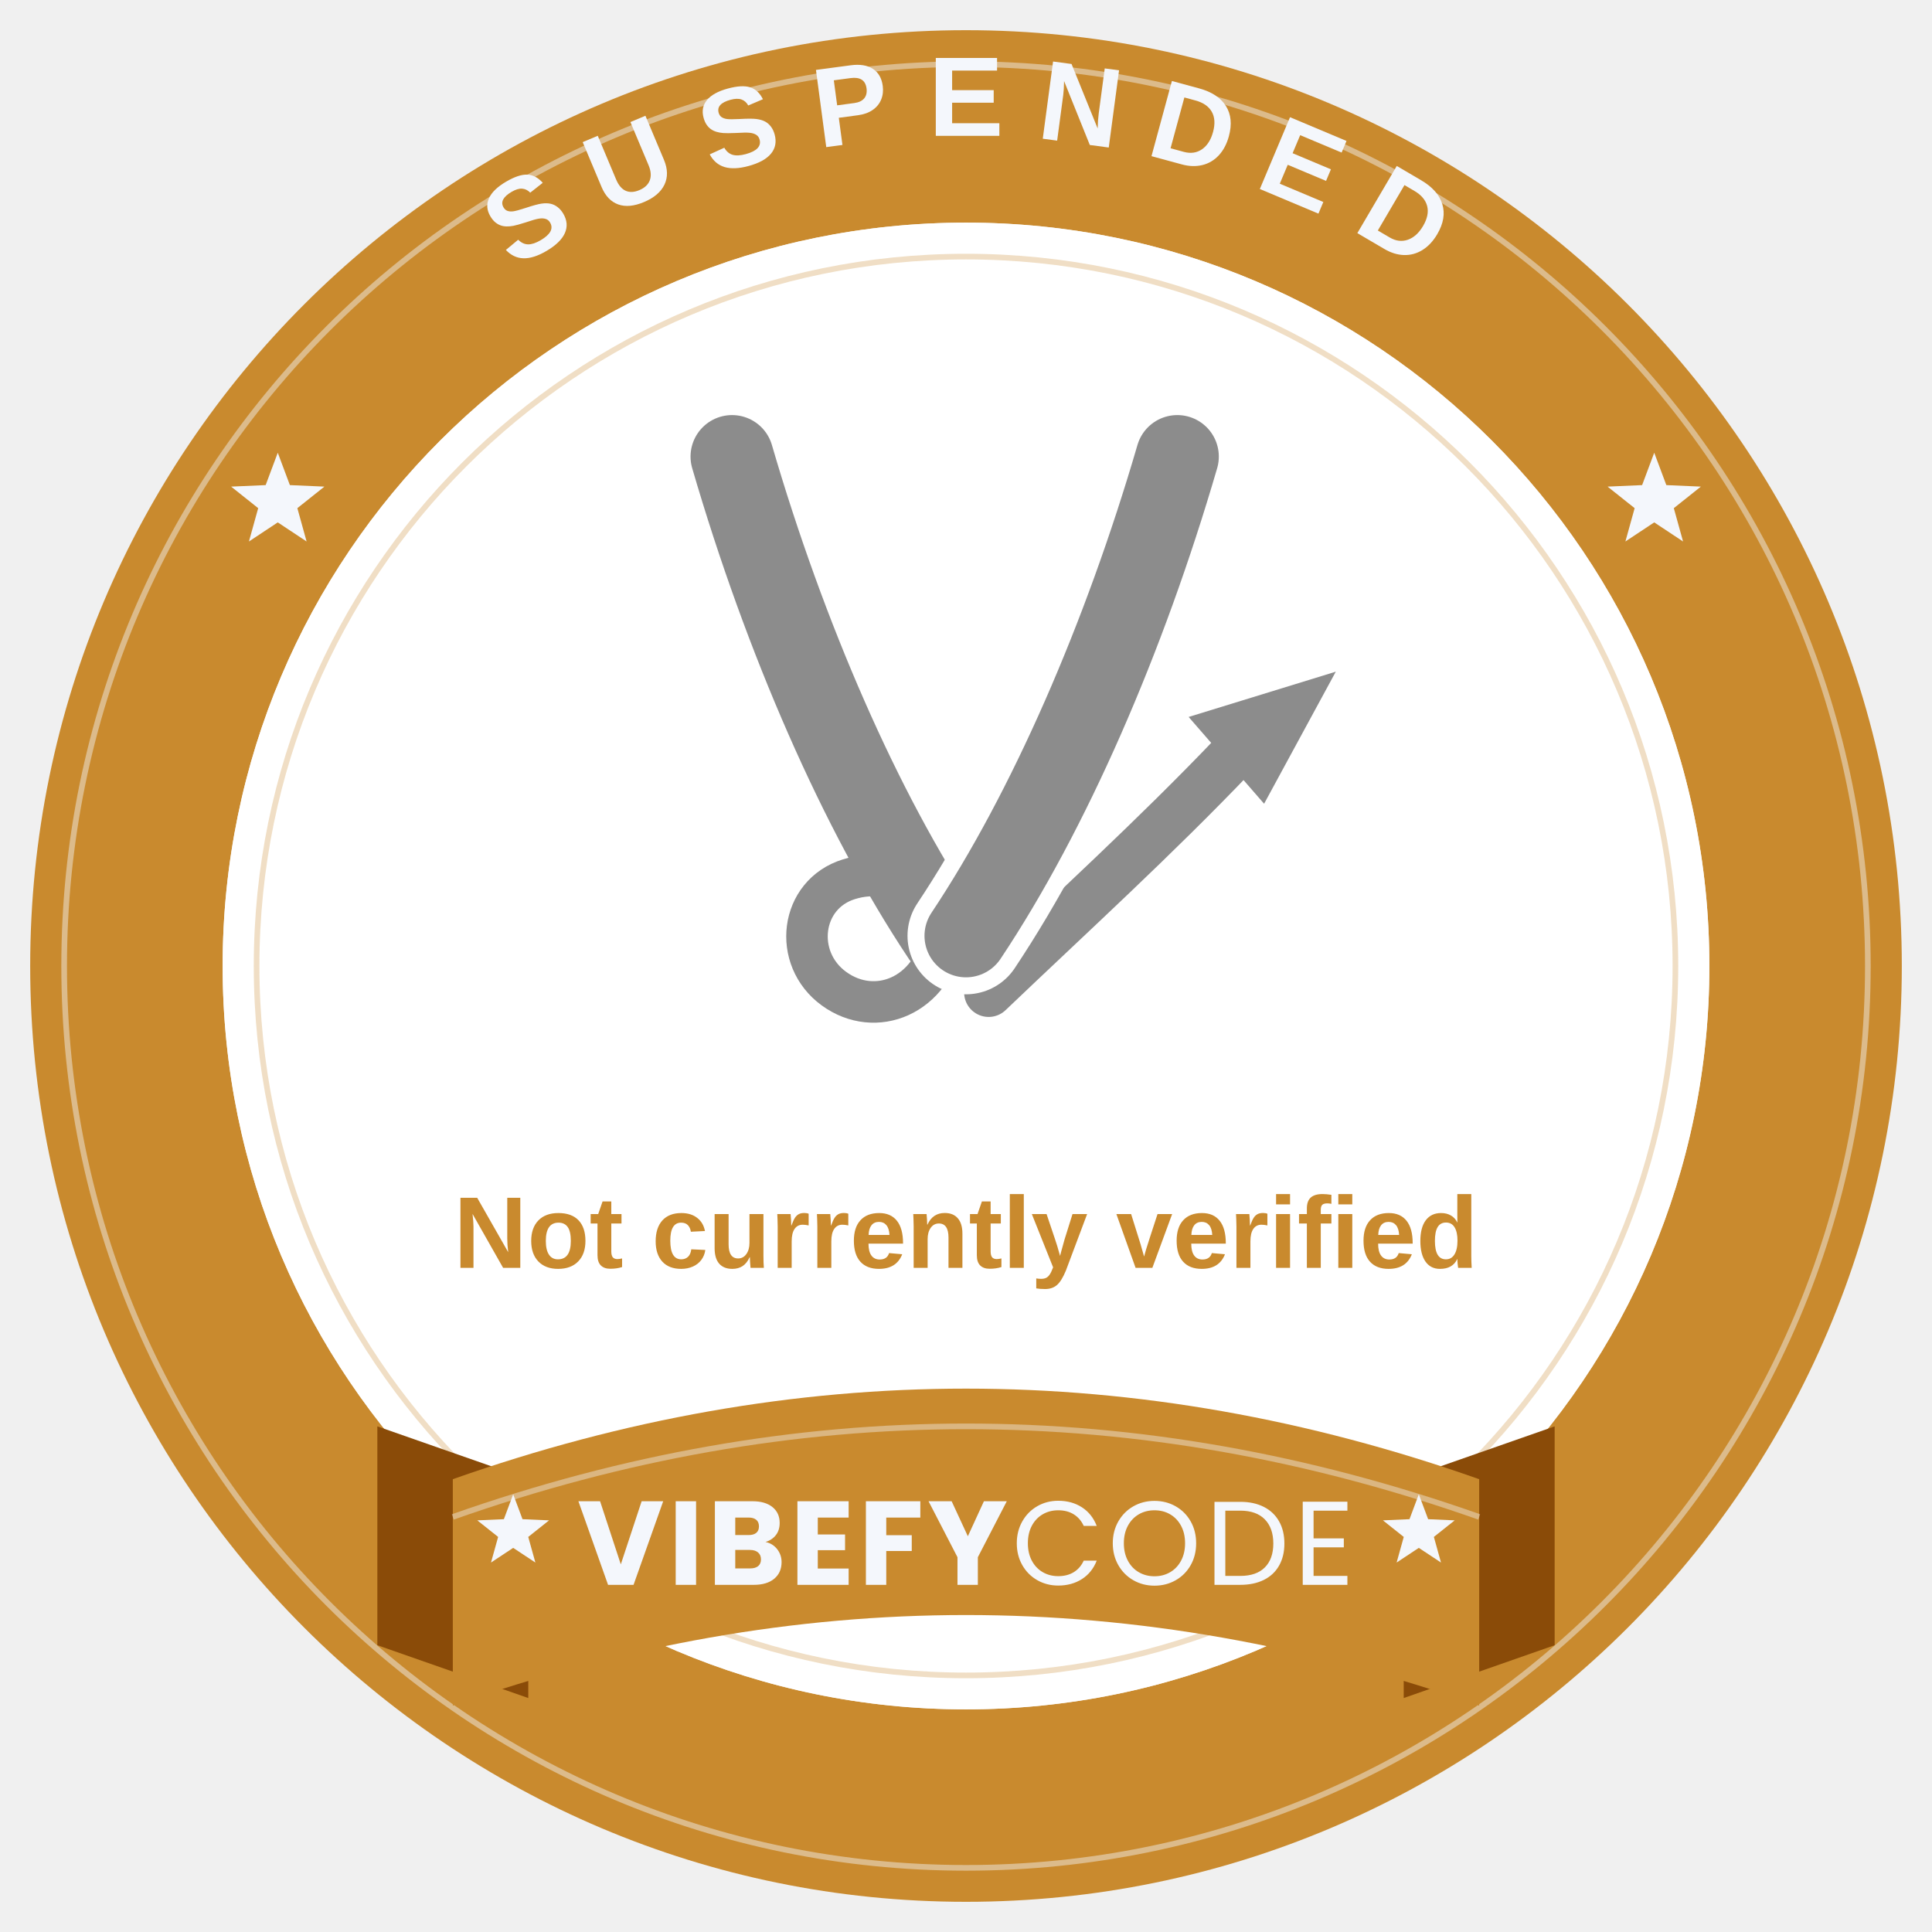
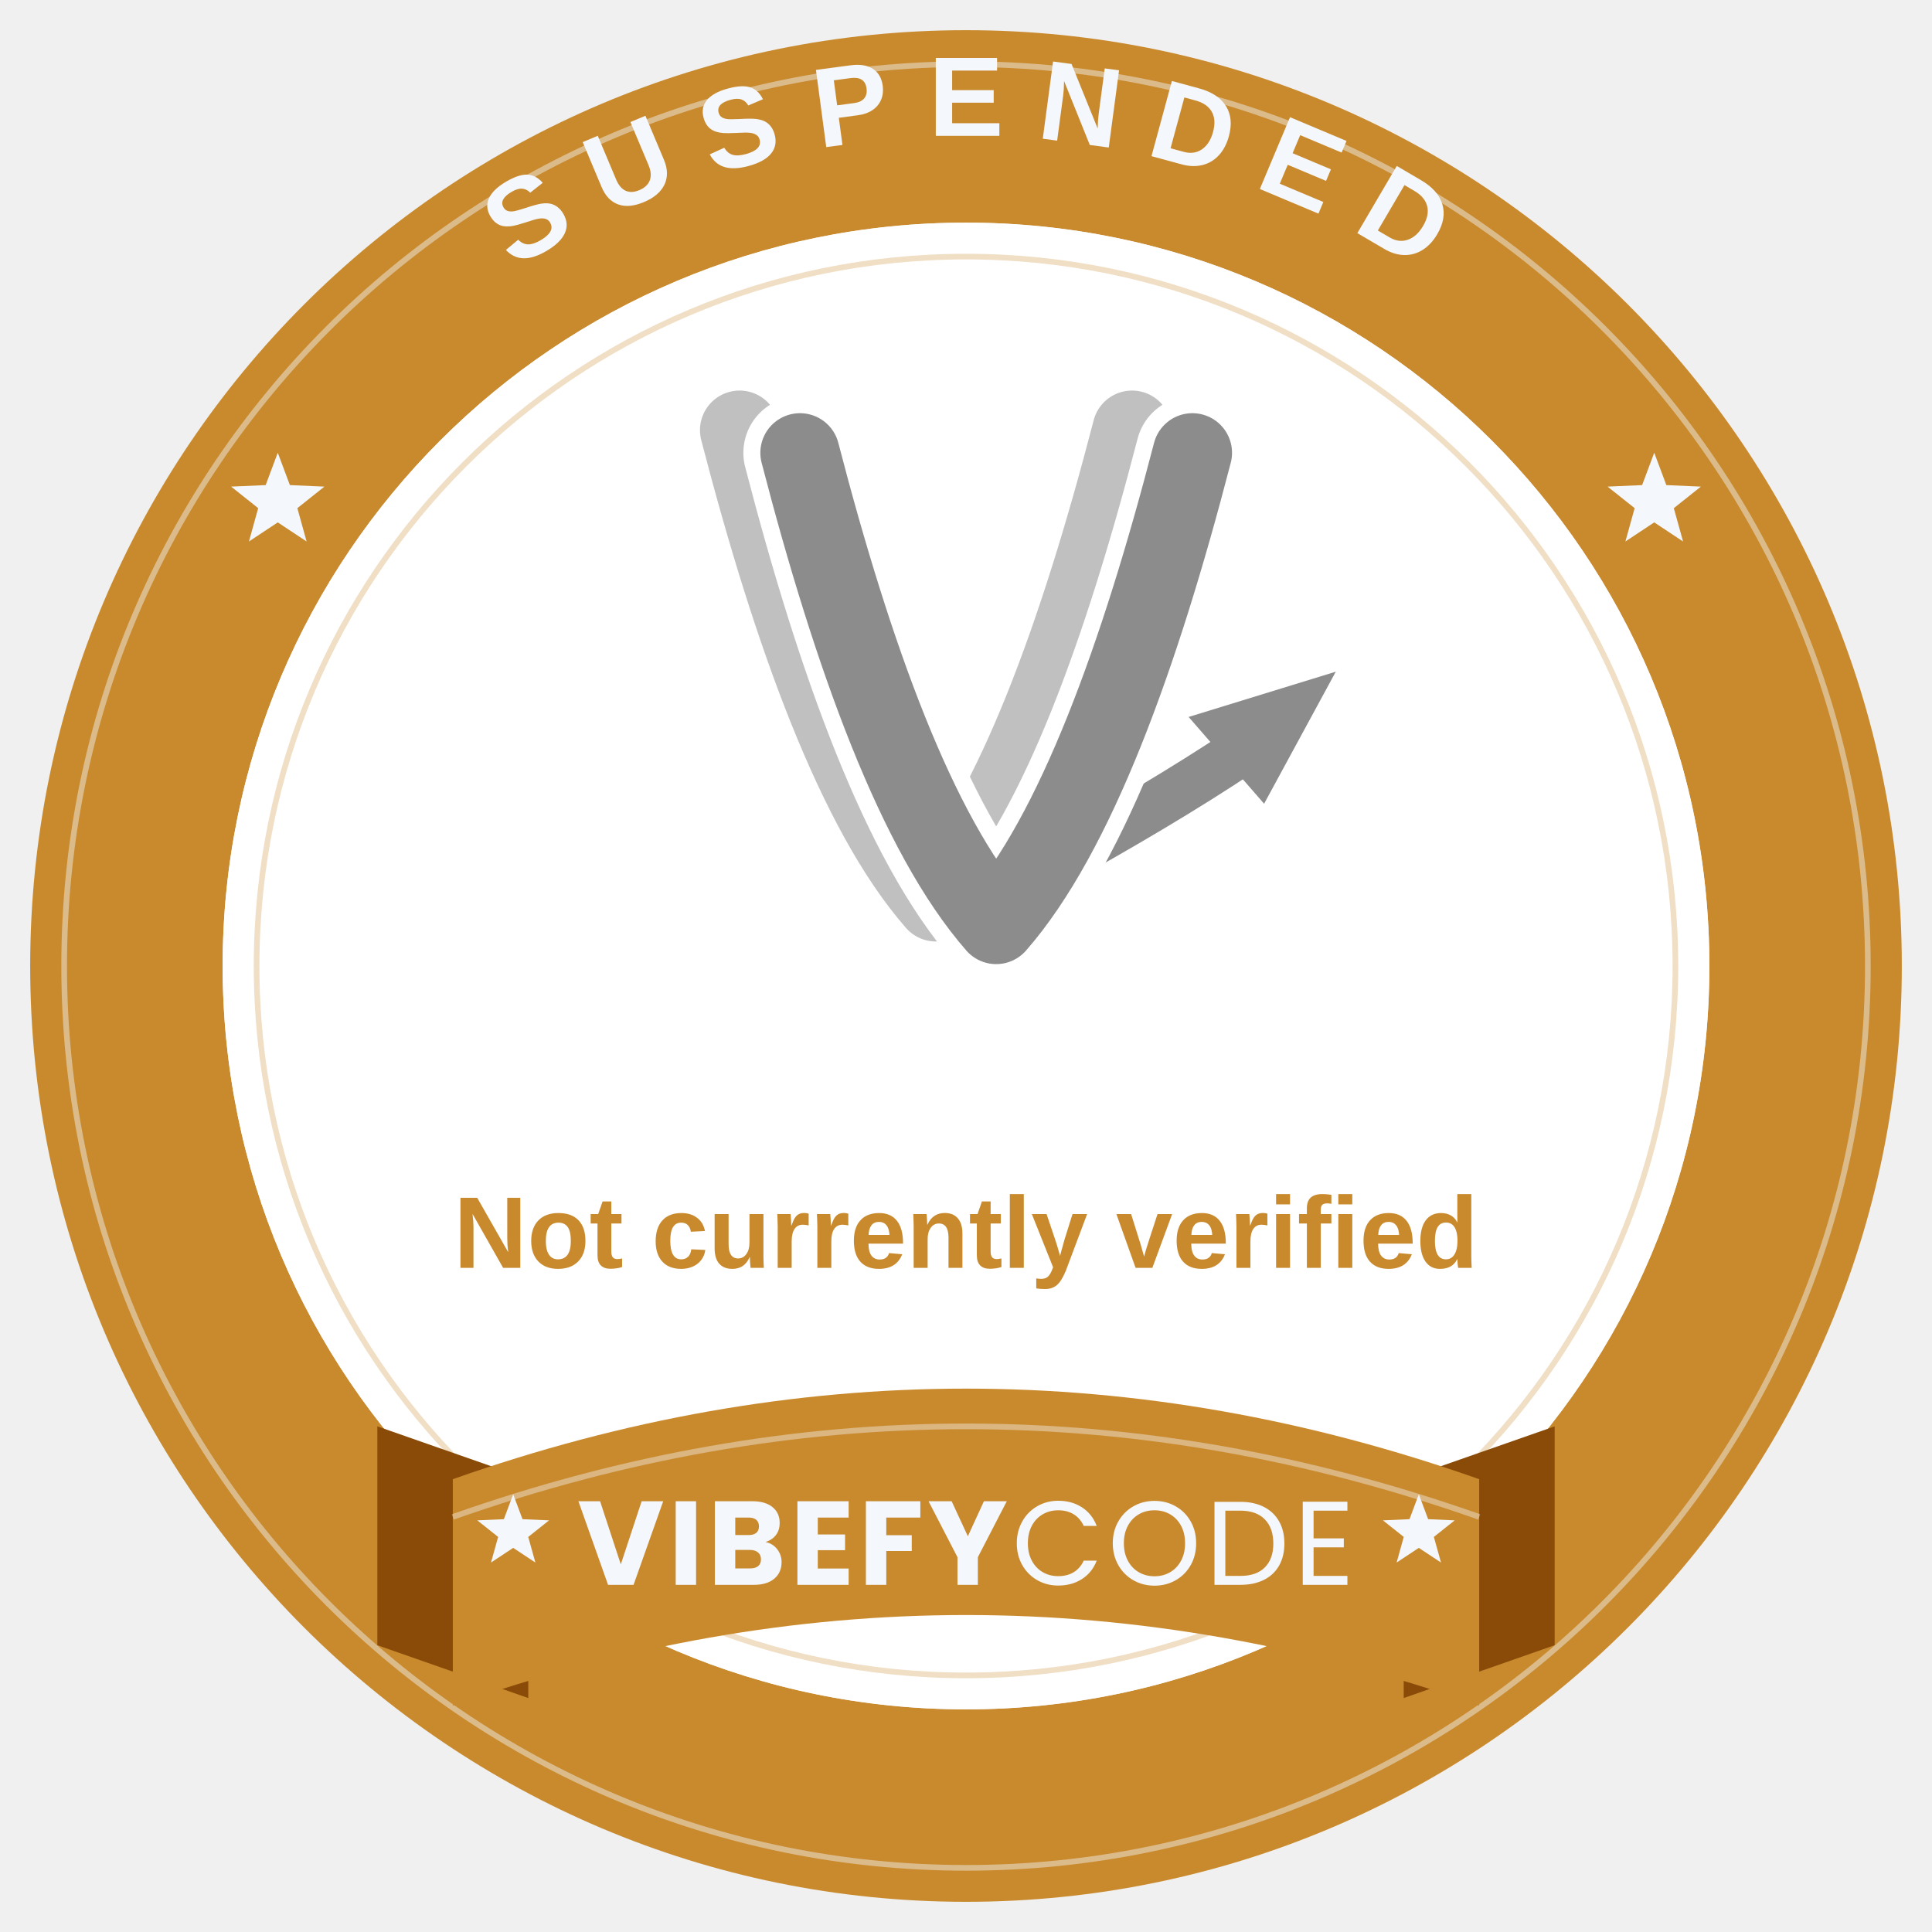
<svg xmlns="http://www.w3.org/2000/svg" viewBox="0 0 512 512" role="img" aria-label="Not currently verified by VibefyCode — suspended." width="512" height="512">
  <defs>
    <linearGradient id="seal-ribbon" x1="0" y1="0" x2="1" y2="1">
      <stop offset="0%" stop-color="#2FD3C4" />
      <stop offset="48%" stop-color="#2E9BE0" />
      <stop offset="100%" stop-color="#1F5FE0" />
    </linearGradient>
    <linearGradient id="seal-arrow" x1="0" y1="1" x2="1" y2="0">
      <stop offset="0%" stop-color="#2E9BE0" />
      <stop offset="62%" stop-color="#E8730C" />
      <stop offset="100%" stop-color="#F9A03F" />
    </linearGradient>
    <clipPath id="seal-disc">
      <circle cx="256" cy="256" r="248" />
    </clipPath>
  </defs>
  <path d="M 8 256 A 248 248 0 1 0 504 256 A 248 248 0 1 0 8 256 Z M 59 256 A 197 197 0 1 0 453 256 A 197 197 0 1 0 59 256 Z" fill="#C98A2E" fill-rule="evenodd" />
  <circle cx="256" cy="256" r="197" fill="#FFFFFF" />
  <circle cx="256" cy="256" r="239" fill="none" stroke="#F4F7FC" stroke-width="1.5" opacity="0.45" />
  <circle cx="256" cy="256" r="188" fill="none" stroke="#C98A2E" stroke-width="1.5" opacity="0.28" />
  <g aria-hidden="true">
    <text x="0" y="0" transform="translate(144.67 66.25) rotate(-30.40)" text-anchor="middle" font-family="Poppins, Montserrat, 'Segoe UI', 'Helvetica Neue', Arial, sans-serif" font-size="30" font-weight="700" fill="#F4F7FC">S</text>
    <text x="0" y="0" transform="translate(170.75 53.19) rotate(-22.80)" text-anchor="middle" font-family="Poppins, Montserrat, 'Segoe UI', 'Helvetica Neue', Arial, sans-serif" font-size="30" font-weight="700" fill="#F4F7FC">U</text>
    <text x="0" y="0" transform="translate(198.32 43.70) rotate(-15.20)" text-anchor="middle" font-family="Poppins, Montserrat, 'Segoe UI', 'Helvetica Neue', Arial, sans-serif" font-size="30" font-weight="700" fill="#F4F7FC">S</text>
    <text x="0" y="0" transform="translate(226.90 37.93) rotate(-7.60)" text-anchor="middle" font-family="Poppins, Montserrat, 'Segoe UI', 'Helvetica Neue', Arial, sans-serif" font-size="30" font-weight="700" fill="#F4F7FC">P</text>
    <text x="0" y="0" transform="translate(256.00 36.00) rotate(0.00)" text-anchor="middle" font-family="Poppins, Montserrat, 'Segoe UI', 'Helvetica Neue', Arial, sans-serif" font-size="30" font-weight="700" fill="#F4F7FC">E</text>
    <text x="0" y="0" transform="translate(285.10 37.93) rotate(7.60)" text-anchor="middle" font-family="Poppins, Montserrat, 'Segoe UI', 'Helvetica Neue', Arial, sans-serif" font-size="30" font-weight="700" fill="#F4F7FC">N</text>
    <text x="0" y="0" transform="translate(313.68 43.70) rotate(15.20)" text-anchor="middle" font-family="Poppins, Montserrat, 'Segoe UI', 'Helvetica Neue', Arial, sans-serif" font-size="30" font-weight="700" fill="#F4F7FC">D</text>
    <text x="0" y="0" transform="translate(341.25 53.19) rotate(22.80)" text-anchor="middle" font-family="Poppins, Montserrat, 'Segoe UI', 'Helvetica Neue', Arial, sans-serif" font-size="30" font-weight="700" fill="#F4F7FC">E</text>
    <text x="0" y="0" transform="translate(367.33 66.25) rotate(30.40)" text-anchor="middle" font-family="Poppins, Montserrat, 'Segoe UI', 'Helvetica Neue', Arial, sans-serif" font-size="30" font-weight="700" fill="#F4F7FC">D</text>
    <path d="M0.00 -13.00 L3.21 -4.42 L12.36 -4.02 L5.19 1.69 L7.64 10.52 L0.00 5.46 L-7.64 10.52 L-5.19 1.69 L-12.36 -4.02 L-3.21 -4.42 Z" transform="translate(73.61173 132.9776)" fill="#F4F7FC" />
    <path d="M0.00 -13.00 L3.21 -4.42 L12.36 -4.02 L5.19 1.69 L7.64 10.52 L0.00 5.46 L-7.64 10.52 L-5.19 1.69 L-12.36 -4.02 L-3.21 -4.42 Z" transform="translate(438.3883 132.9776)" fill="#F4F7FC" />
  </g>
  <g transform="translate(256 190) scale(0.5) translate(-256 -256)" opacity="0.45">
    <g fill="none" stroke-linecap="round" stroke-linejoin="round">
-       <path d="M268 402 C312 360 356 320 398 276" stroke="currentColor" stroke-width="26" />
+       <path d="M302 334 C338 314 372 294 402 274" stroke="currentColor" stroke-width="26" />
      <path d="M452 232 L414 302 L374 256 Z" fill="currentColor" stroke="none" />
-       <path d="M132 118 C160 214 200 306 244 372" stroke="currentColor" stroke-width="44" />
-       <path d="M244 372 C238 404 208 416 186 400 C164 384 168 350 194 342 C220 334 240 352 240 374" stroke="currentColor" stroke-width="22" />
-       <circle cx="200" cy="372" r="13" fill="#FFFFFF" stroke="none" />
-       <path d="M256 372 C300 306 340 214 368 118" stroke="#FFFFFF" stroke-width="62" />
-       <path d="M256 372 C300 306 340 214 368 118" stroke="currentColor" stroke-width="44" />
+       <path d="M136 104 C164 212 198 306 240 354 C282 306 316 212 344 104" stroke="currentColor" stroke-width="42" opacity="0.55" />
+       <path d="M168 116 C196 224 230 318 272 366 C314 318 348 224 376 116" stroke="#FFFFFF" stroke-width="60" />
+       <path d="M168 116 C196 224 230 318 272 366 C314 318 348 224 376 116" stroke="currentColor" stroke-width="42" />
    </g>
  </g>
  <g aria-hidden="true" font-family="Poppins, Montserrat, 'Segoe UI', 'Helvetica Neue', Arial, sans-serif" text-anchor="middle" fill="#C98A2E">
    <text x="256" y="336" font-size="27" font-weight="600">Not currently verified</text>
  </g>
  <g aria-hidden="true">
    <path d="M100 378 L140 392 L140 450 L100 436 Z" fill="#8A4B08" />
    <path d="M412 378 L372 392 L372 450 L412 436 Z" fill="#8A4B08" />
    <path d="M120 392 Q256 344 392 392 L392 452 Q256 404 120 452 Z" fill="#C98A2E" />
    <path d="M120 402 Q256 354 392 402" fill="none" stroke="#F4F7FC" stroke-width="1.5" opacity="0.4" />
    <path d="M0.00 -10.00 L2.47 -3.40 L9.51 -3.09 L3.99 1.30 L5.88 8.09 L0.00 4.20 L-5.88 8.09 L-3.99 1.30 L-9.51 -3.09 L-2.47 -3.40 Z" transform="translate(136 406)" fill="#F4F7FC" />
    <path d="M0.00 -10.00 L2.47 -3.40 L9.51 -3.09 L3.99 1.30 L5.88 8.09 L0.00 4.20 L-5.88 8.09 L-3.99 1.30 L-9.51 -3.09 L-2.47 -3.40 Z" transform="translate(376 406)" fill="#F4F7FC" />
  </g>
  <g fill="#F4F7FC" transform="translate(153.00 420) scale(0.031561)">
    <path d="M721 -702 472 0H258L9 -702H191L365 -172L540 -702ZM997 -702V0H826V-702ZM1715 -191Q1715 -103 1653.5 -51.5Q1592 0 1482 0H1155V-702H1471Q1578 -702 1638.5 -653.0Q1699 -604 1699 -520Q1699 -458 1666.5 -417.0Q1634 -376 1580 -360Q1641 -347 1678.0 -299.5Q1715 -252 1715 -191ZM1326 -418H1438Q1480 -418 1502.5 -436.5Q1525 -455 1525 -491Q1525 -527 1502.5 -546.0Q1480 -565 1438 -565H1326ZM1542 -214Q1542 -251 1517.5 -272.0Q1493 -293 1450 -293H1326V-138H1452Q1495 -138 1518.5 -157.5Q1542 -177 1542 -214ZM2019 -565V-423H2248V-291H2019V-137H2278V0H1848V-702H2278V-565ZM2880 -702V-565H2594V-417H2808V-284H2594V0H2423V-702ZM3606 -702 3363 -232V0H3192V-232L2949 -702H3143L3279 -408L3414 -702Z" />
    <path d="M4038 -706Q4152 -706 4237.0 -651.0Q4322 -596 4361 -495H4252Q4223 -558 4168.5 -592.0Q4114 -626 4038 -626Q3965 -626 3907.0 -592.0Q3849 -558 3816.0 -495.5Q3783 -433 3783 -349Q3783 -266 3816.0 -203.5Q3849 -141 3907.0 -107.0Q3965 -73 4038 -73Q4114 -73 4168.5 -106.5Q4223 -140 4252 -203H4361Q4322 -103 4237.0 -48.5Q4152 6 4038 6Q3941 6 3861.5 -39.5Q3782 -85 3736.0 -166.0Q3690 -247 3690 -349Q3690 -451 3736.0 -532.5Q3782 -614 3861.5 -660.0Q3941 -706 4038 -706ZM4496 -349Q4496 -451 4542.5 -532.5Q4589 -614 4669.0 -659.5Q4749 -705 4846 -705Q4944 -705 5024.0 -659.5Q5104 -614 5150.0 -533.0Q5196 -452 5196 -349Q5196 -246 5150.0 -165.0Q5104 -84 5024.0 -38.5Q4944 7 4846 7Q4749 7 4669.0 -38.5Q4589 -84 4542.5 -165.5Q4496 -247 4496 -349ZM5103 -349Q5103 -433 5069.5 -495.5Q5036 -558 4978.0 -592.0Q4920 -626 4846 -626Q4772 -626 4714.0 -592.0Q4656 -558 4622.5 -495.5Q4589 -433 4589 -349Q4589 -266 4622.5 -203.0Q4656 -140 4714.5 -106.0Q4773 -72 4846 -72Q4919 -72 4977.5 -106.0Q5036 -140 5069.5 -203.0Q5103 -266 5103 -349ZM5937 -347Q5937 -240 5892.5 -161.5Q5848 -83 5764.5 -41.5Q5681 0 5567 0H5350V-697H5567Q5681 -697 5764.5 -654.5Q5848 -612 5892.5 -533.0Q5937 -454 5937 -347ZM5844 -347Q5844 -477 5772.5 -550.0Q5701 -623 5567 -623H5441V-75H5567Q5702 -75 5773.0 -146.5Q5844 -218 5844 -347ZM6182 -623V-390H6436V-315H6182V-75H6466V0H6091V-698H6466V-623Z" />
  </g>
</svg>
